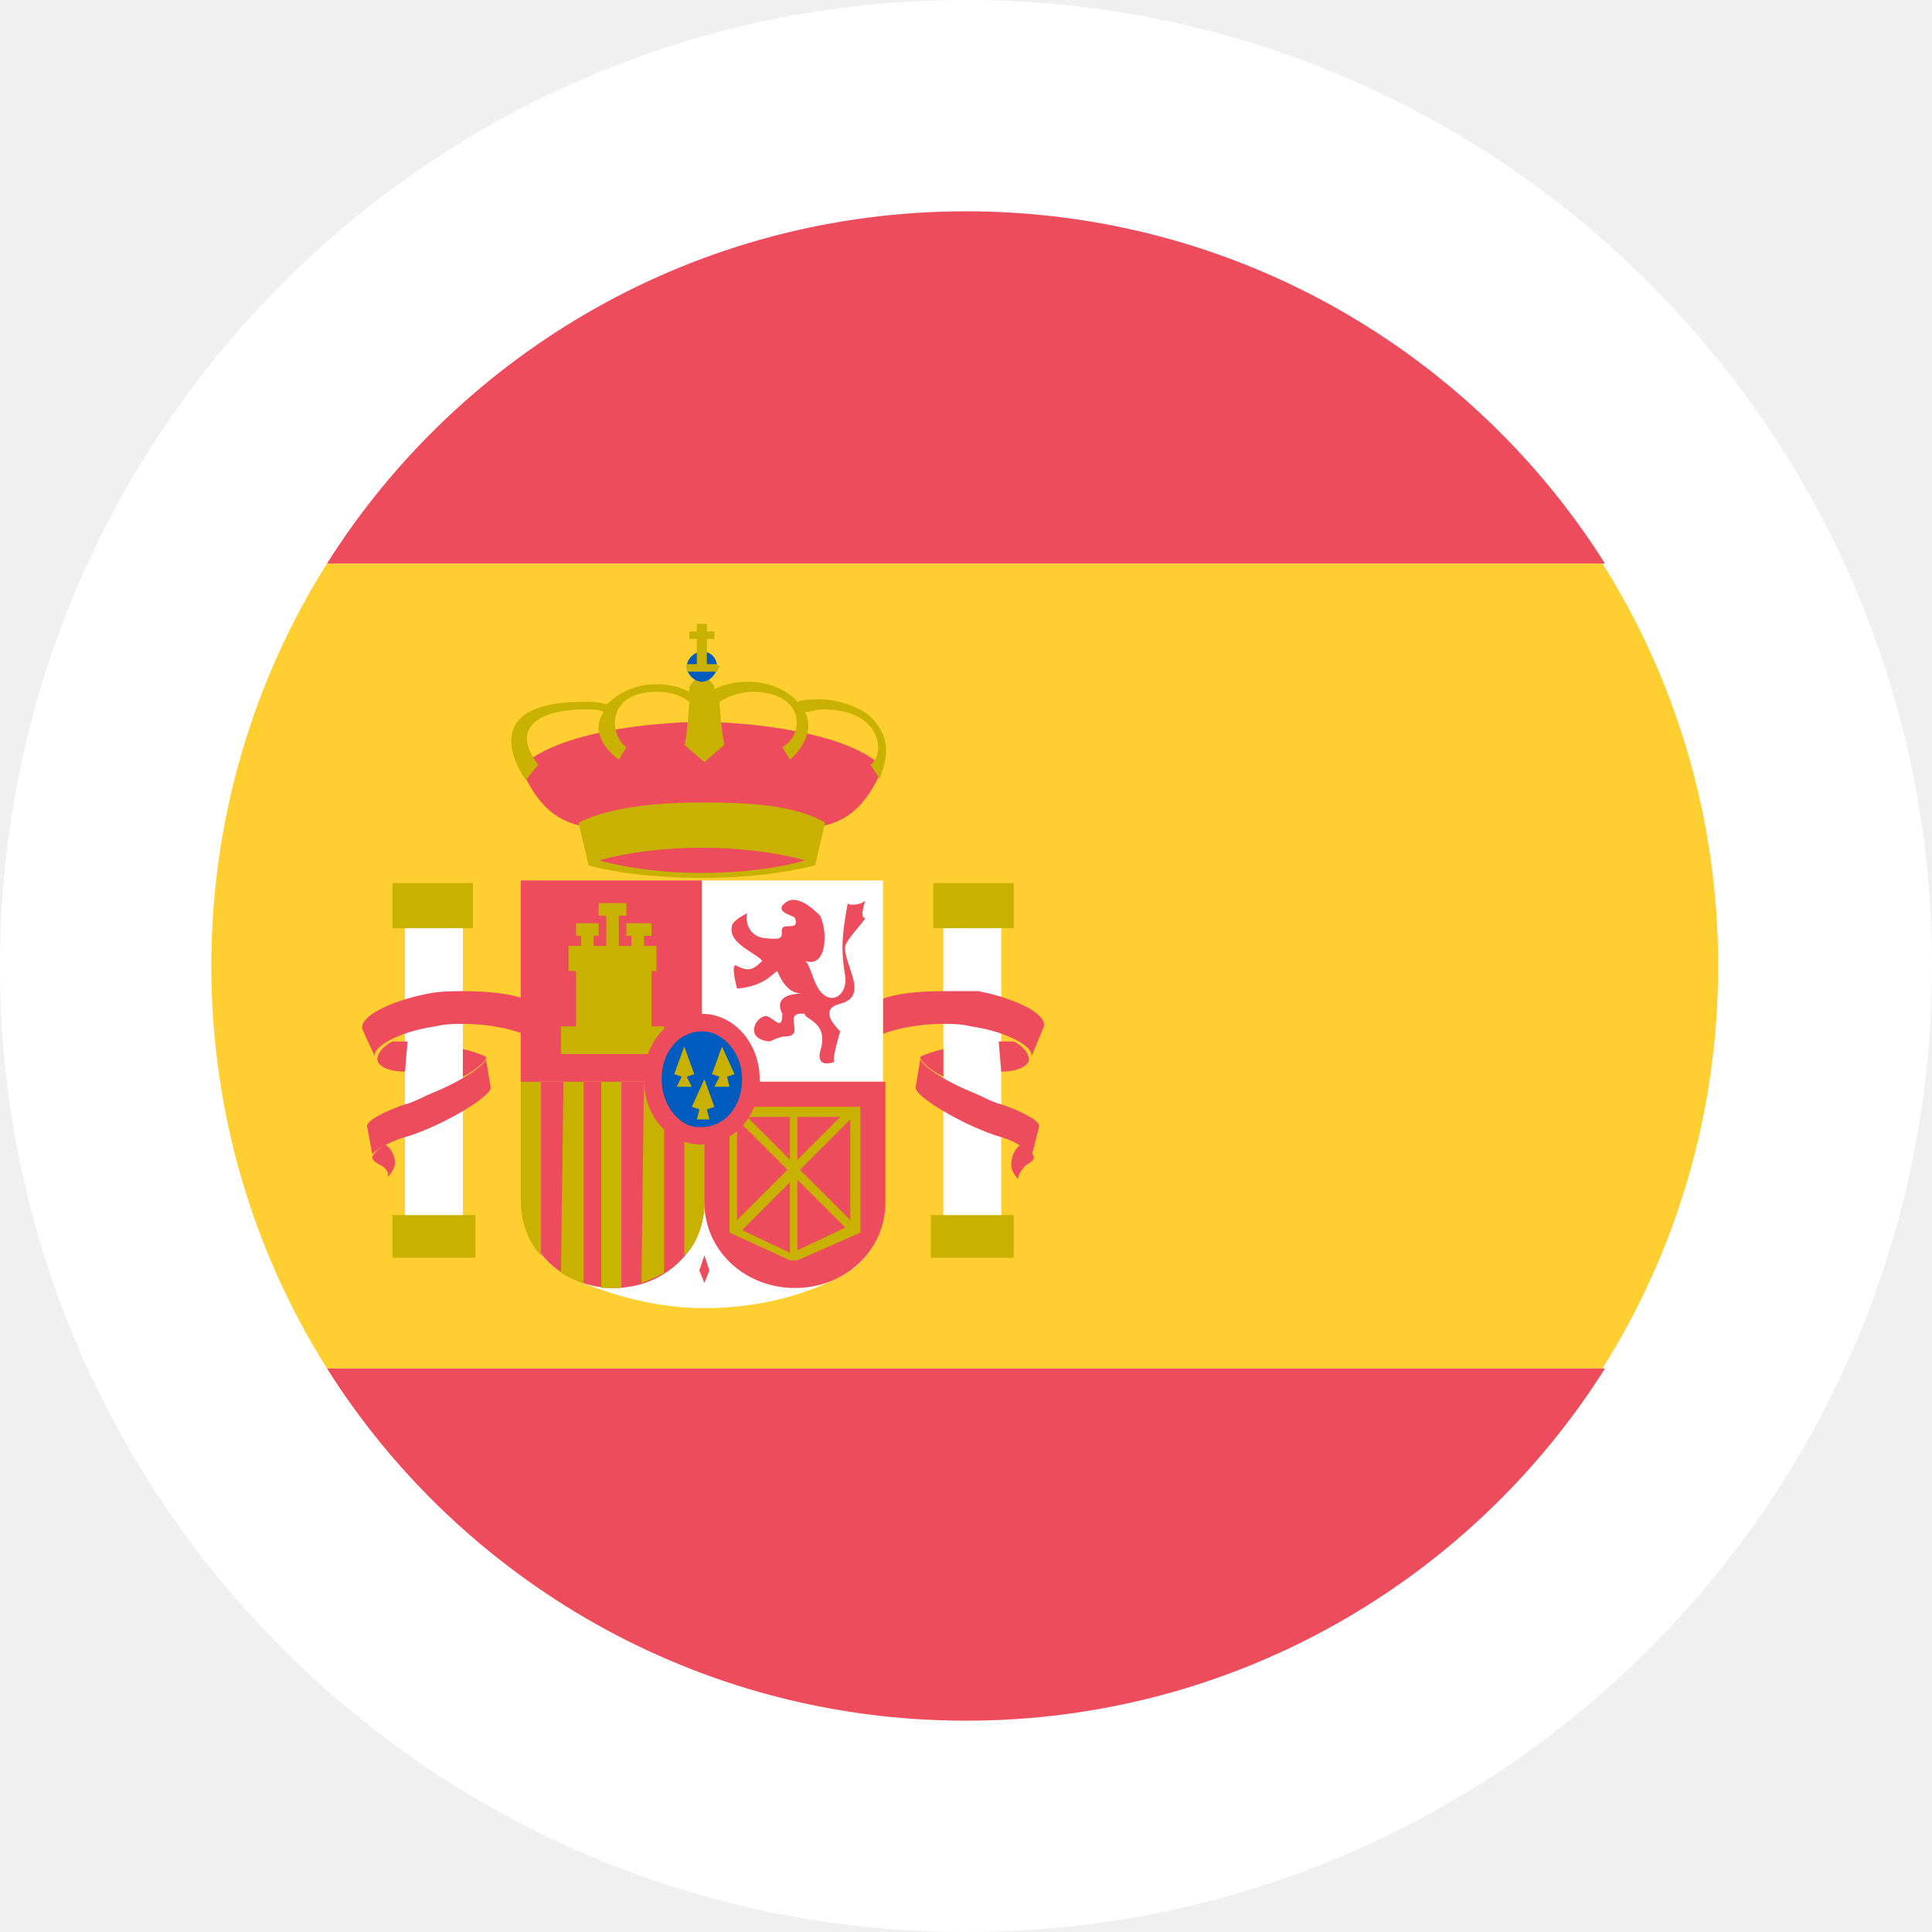
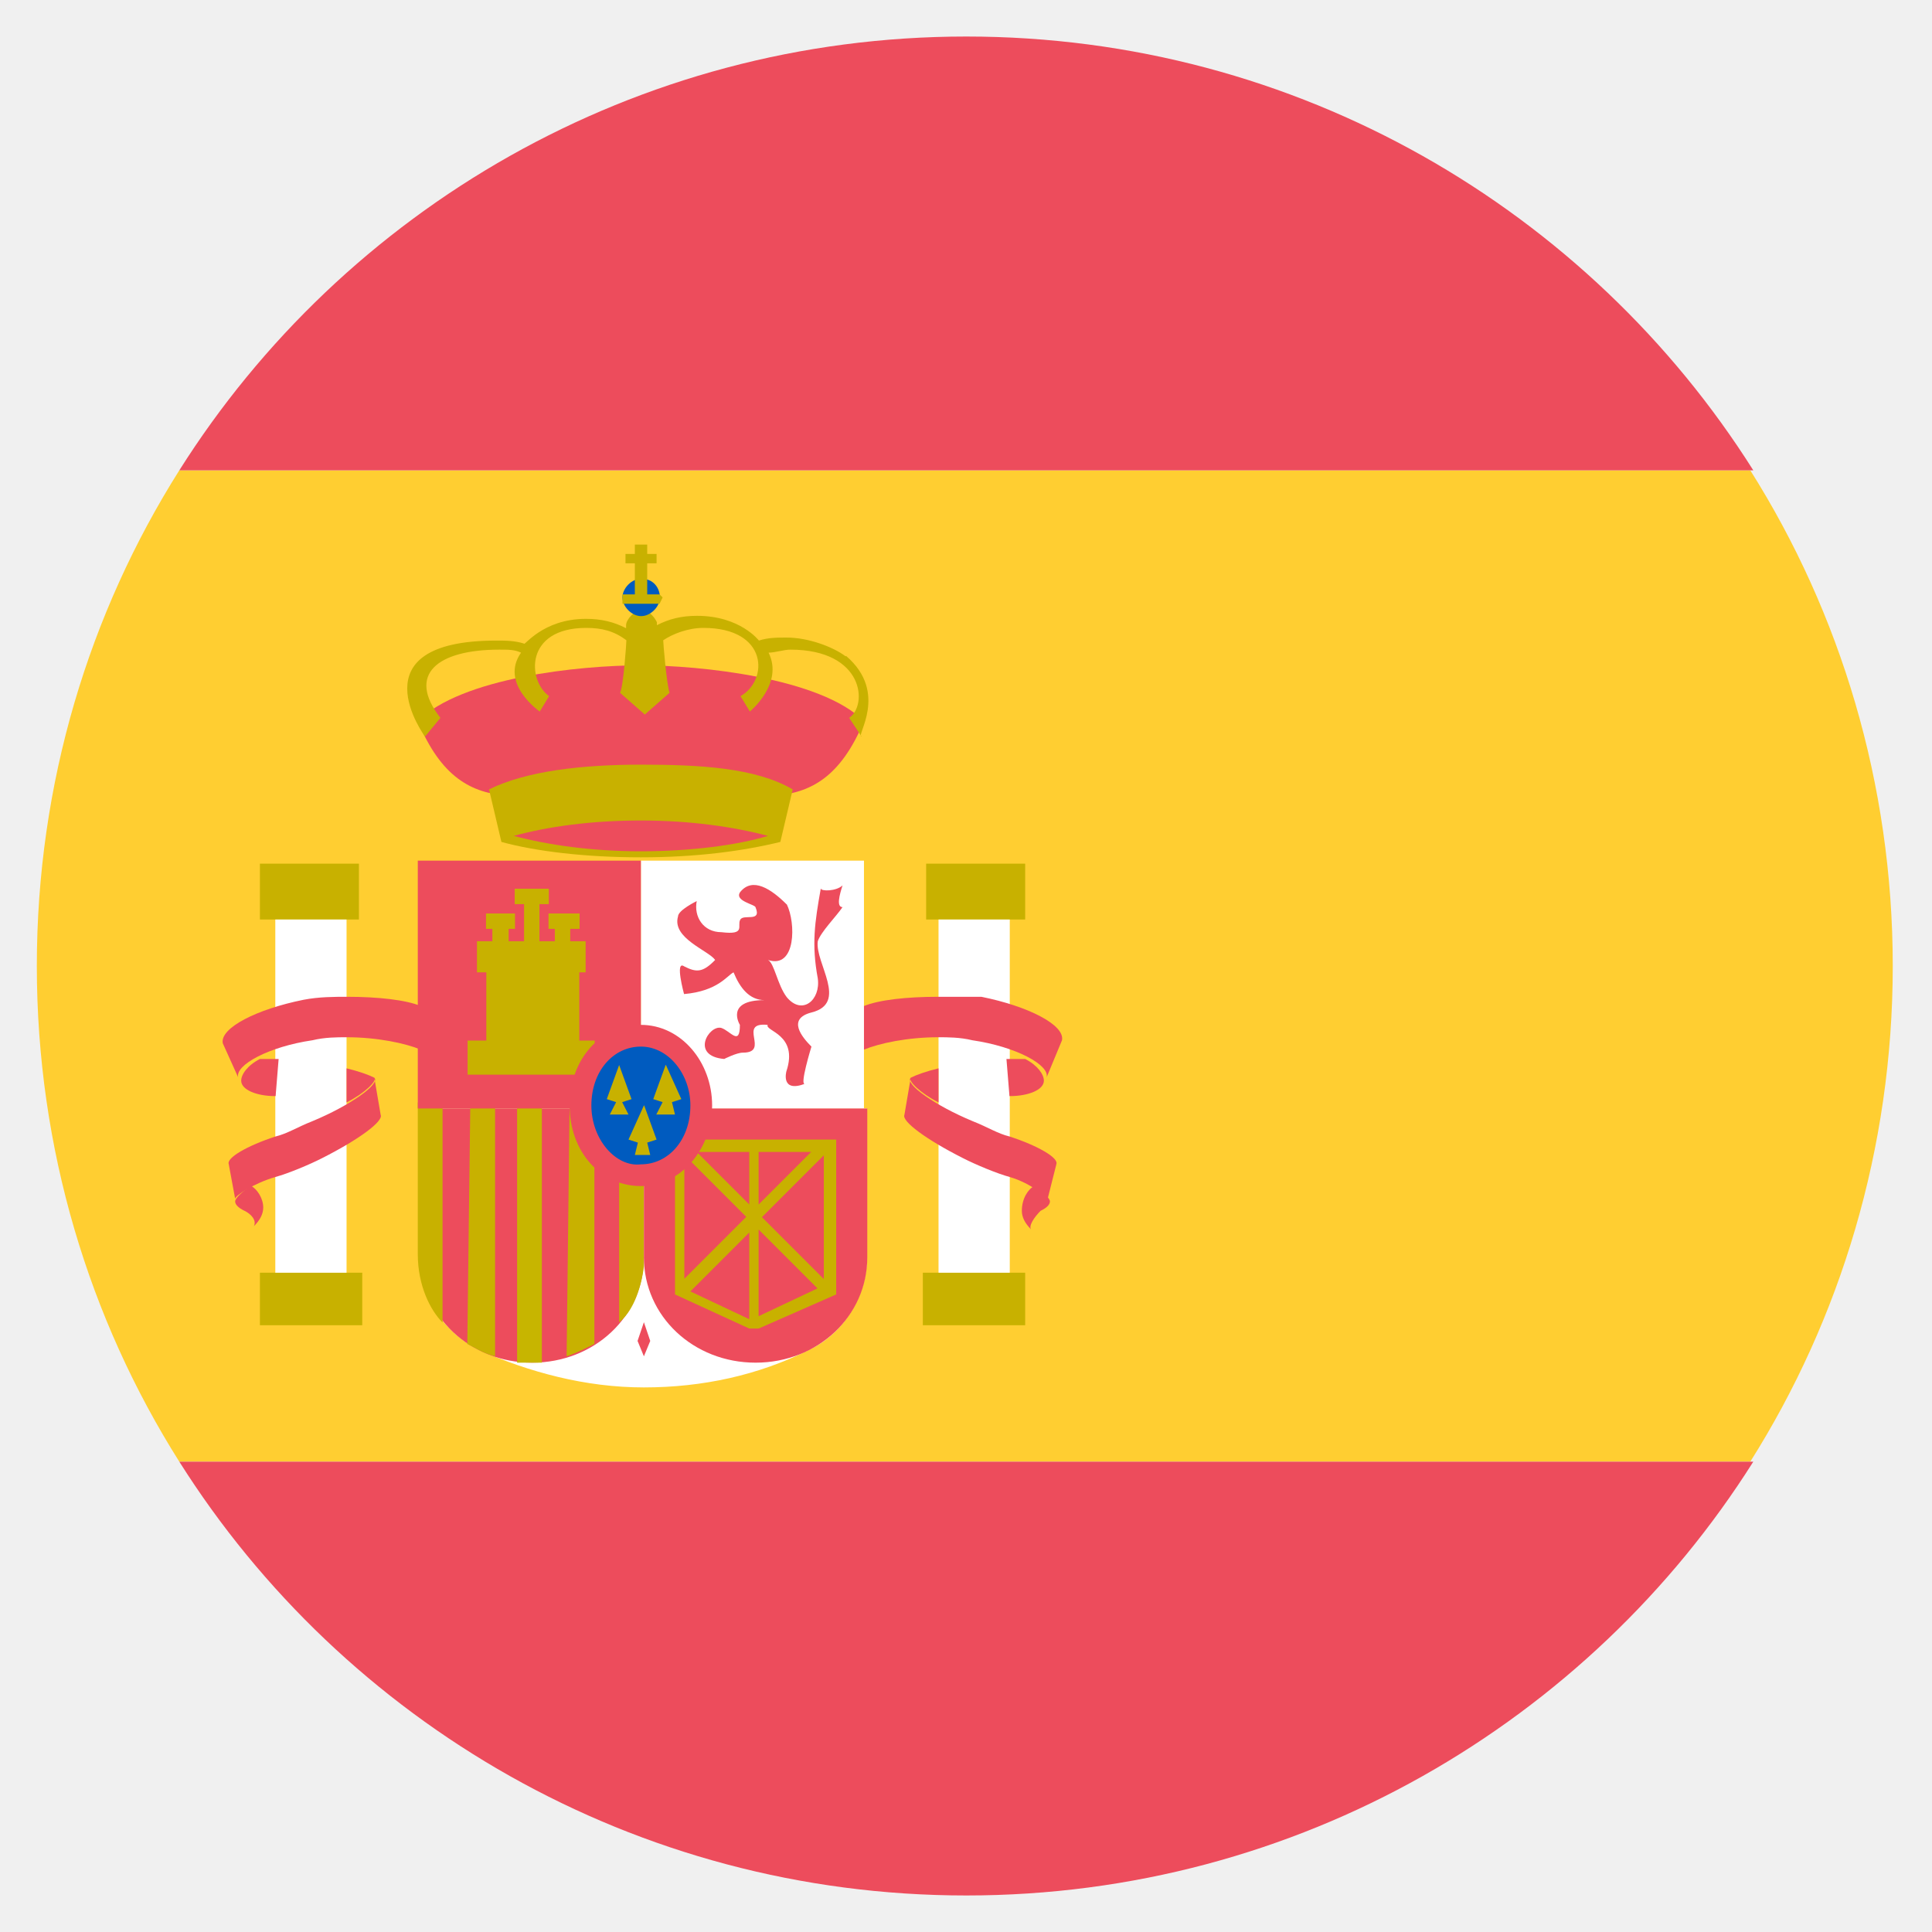
- <svg xmlns="http://www.w3.org/2000/svg" width="64px" height="64px" viewBox="-6.4 -6.4 76.80 76.80" aria-hidden="true" role="img" class="iconify iconify--emojione" preserveAspectRatio="xMidYMid meet" fill="#000000">
-   <g id="SVGRepo_bgCarrier" stroke-width="0">
-     <rect x="-6.4" y="-6.4" width="76.80" height="76.80" rx="38.4" fill="#ffffff" strokewidth="0" />
-   </g>
-   <g id="SVGRepo_tracerCarrier" stroke-linecap="round" stroke-linejoin="round" />
+ <svg xmlns="http://www.w3.org/2000/svg" id="Capa_1" version="1.1" viewBox="0 0 64 64">
+   <defs>
+     <style>
+       .st0 {
+         fill: #005bbf;
+       }
+ 
+       .st1 {
+         fill: #fff;
+       }
+ 
+       .st2 {
+         fill: #c7b500;
+       }
+ 
+       .st3 {
+         fill: #ffce31;
+       }
+ 
+       .st4 {
+         fill: #c8b100;
+       }
+ 
+       .st5 {
+         fill: #ed4c5c;
+       }
+     </style>
+   </defs>
  <g id="SVGRepo_iconCarrier">
-     <path d="M2 32c0 5.9 1.7 11.4 4.6 16h50.7c2.9-4.6 4.6-10.1 4.6-16s-1.7-11.4-4.6-16H6.6C3.7 20.6 2 26.1 2 32z" fill="#ffce31"> </path>
-     <g fill="#ed4c5c">
-       <path d="M57.4 16C52.1 7.6 42.7 2 32 2S11.9 7.6 6.6 16h50.8z"> </path>
-       <path d="M6.6 48c5.3 8.4 14.7 14 25.4 14s20.1-5.6 25.4-14H6.6z"> </path>
+     <path class="st3" d="M1.22,32c0,6.06,1.74,11.7,4.72,16.42h52.04c2.98-4.72,4.72-10.37,4.72-16.42s-1.74-11.7-4.72-16.42H5.94C2.96,20.3,1.22,25.94,1.22,32Z" />
+     <g>
+       <path class="st5" d="M58.08,15.58C52.64,6.96,42.99,1.21,32.01,1.21S11.38,6.96,5.94,15.58h52.14Z" />
+       <path class="st5" d="M5.94,48.42c5.44,8.62,15.09,14.37,26.07,14.37s20.63-5.75,26.07-14.37H5.94Z" />
    </g>
-     <g fill="#c8b100">
-       <path d="M9.2 28.7h3.2v1.8H9.2z"> </path>
-       <path d="M9.2 41.9h3.3v1.7H9.2z"> </path>
+     <g>
+       <path class="st4" d="M8.61,28.61h3.28v1.85h-3.28v-1.85Z" />
+       <path class="st4" d="M8.61,42.16h3.39v1.74h-3.39v-1.74Z" />
    </g>
-     <path d="M8.9 39.1c-.3.2-.5.4-.5.5c0 .1.1.2.3.3c.2.1.4.3.3.5c.2-.2.3-.4.3-.6c0-.3-.2-.6-.4-.7" fill="#ed4c5c"> </path>
-     <path fill="#ffffff" d="M9.7 30.5H12v11.4H9.7z"> </path>
-     <g fill="#ed4c5c">
-       <path d="M14.4 34.7c-.5-.2-1.4-.4-2.4-.4c-.3 0-.7 0-1.1.1c-1.4.2-2.5.8-2.4 1.2L8 34.5c-.1-.5 1.1-1.1 2.6-1.4c.5-.1 1-.1 1.4-.1c1 0 1.9.1 2.4.3v1.4"> </path>
-       <path d="M9.7 36.2c-.6 0-1.1-.2-1.1-.5c0-.2.2-.5.6-.7h.6l-.1 1.2"> </path>
-       <path d="M12 35.3c.4.1.7.2.9.3c.1.1-.3.5-.9.8v-1.1"> </path>
-       <path d="M8.2 38.4c-.1-.2.6-.6 1.5-.9c.4-.1.7-.3 1.2-.5c1.2-.5 2.2-1.2 2-1.4l.2 1.2c.1.2-.7.8-1.9 1.4c-.4.2-1.1.5-1.5.6c-.7.2-1.3.6-1.3.7l-.2-1.1"> </path>
+     <path class="st5" d="M8.3,39.29c-.31.21-.51.41-.51.51s.1.21.31.31.41.31.31.51c.21-.21.31-.41.31-.62,0-.31-.21-.62-.41-.72" />
+     <path class="st1" d="M9.12,30.46h2.36v11.7h-2.36v-11.7Z" />
+     <g>
+       <path class="st5" d="M13.94,34.77c-.51-.21-1.44-.41-2.46-.41-.31,0-.72,0-1.13.1-1.44.21-2.57.82-2.46,1.23l-.51-1.13c-.1-.51,1.13-1.13,2.67-1.44.51-.1,1.03-.1,1.44-.1,1.03,0,1.95.1,2.46.31v1.44" />
+       <path class="st5" d="M9.12,36.31c-.62,0-1.13-.21-1.13-.51,0-.21.21-.51.62-.72h.62l-.1,1.23" />
+       <path class="st5" d="M11.48,35.39c.41.1.72.21.92.31.1.1-.31.51-.92.82v-1.13" />
+       <path class="st5" d="M7.58,38.57c-.1-.21.62-.62,1.54-.92.41-.1.72-.31,1.23-.51,1.23-.51,2.26-1.23,2.05-1.44l.21,1.23c.1.21-.72.82-1.95,1.44-.41.21-1.13.51-1.54.62-.72.21-1.33.62-1.33.72l-.21-1.13" />
    </g>
-     <g fill="#c8b100">
-       <path d="M30.7 28.7h3.2v1.8h-3.2z"> </path>
-       <path d="M30.6 41.9h3.3v1.7h-3.3z"> </path>
+     <g>
+       <path class="st4" d="M30.68,28.61h3.28v1.85h-3.28v-1.85Z" />
+       <path class="st4" d="M30.57,42.16h3.39v1.74h-3.39v-1.74Z" />
    </g>
-     <path d="M34.2 39.1c.3.2.5.4.5.5c0 .1-.1.2-.3.3c-.2.2-.4.5-.3.6c-.2-.2-.3-.4-.3-.6c0-.4.2-.7.4-.8" fill="#ed4c5c"> </path>
-     <path fill="#ffffff" d="M31.1 30.5h2.3v11.4h-2.3z"> </path>
-     <g fill="#ed4c5c">
-       <path d="M28.7 34.7c.5-.2 1.4-.4 2.4-.4c.3 0 .7 0 1.1.1c1.4.2 2.5.8 2.4 1.2l.5-1.2c.1-.5-1.1-1.1-2.6-1.4h-1.4c-1 0-1.9.1-2.4.3v1.4"> </path>
-       <path d="M33.4 36.2c.6 0 1.1-.2 1.1-.5c0-.2-.2-.5-.6-.7h-.6l.1 1.2"> </path>
-       <path d="M31.1 35.3c-.4.1-.7.2-.9.3c-.1.1.3.5.9.8v-1.1"> </path>
-       <path d="M34.9 38.4c.1-.2-.6-.6-1.5-.9c-.4-.1-.7-.3-1.2-.5c-1.2-.5-2.2-1.2-2-1.4l-.2 1.2c-.1.2.7.8 1.9 1.4c.4.2 1.1.5 1.5.6c.7.2 1.3.7 1.2.8l.3-1.2"> </path>
-       <path d="M21.5 22.3c1.9 0 5.8.4 7.2 1.8c-1.5 3.6-3.9 2.1-7.2 2.1c-3.2 0-5.7 1.5-7.2-2.1c1.4-1.4 5.2-1.8 7.2-1.8"> </path>
+     <path class="st5" d="M34.27,39.29c.31.21.51.41.51.51s-.1.21-.31.31c-.21.21-.41.51-.31.62-.21-.21-.31-.41-.31-.62,0-.41.21-.72.41-.82" />
+     <path class="st1" d="M31.09,30.46h2.36v11.7h-2.36v-11.7Z" />
+     <g>
+       <path class="st5" d="M28.62,34.77c.51-.21,1.44-.41,2.46-.41.31,0,.72,0,1.13.1,1.44.21,2.57.82,2.46,1.23l.51-1.23c.1-.51-1.13-1.13-2.67-1.44h-1.44c-1.03,0-1.95.1-2.46.31v1.44" />
+       <path class="st5" d="M33.45,36.31c.62,0,1.13-.21,1.13-.51,0-.21-.21-.51-.62-.72h-.62l.1,1.23" />
+       <path class="st5" d="M31.09,35.39c-.41.1-.72.21-.92.31-.1.1.31.51.92.82v-1.13" />
+       <path class="st5" d="M34.99,38.57c.1-.21-.62-.62-1.54-.92-.41-.1-.72-.31-1.23-.51-1.23-.51-2.26-1.23-2.05-1.44l-.21,1.23c-.1.21.72.82,1.95,1.44.41.21,1.13.51,1.54.62.72.21,1.33.72,1.23.82l.31-1.23" />
+       <path class="st5" d="M21.23,22.04c1.95,0,5.95.41,7.39,1.85-1.54,3.7-4,2.16-7.39,2.16s-5.85,1.54-7.39-2.16c1.44-1.44,5.34-1.85,7.39-1.85" />
    </g>
-     <g fill="#c8b100">
-       <path d="M26.4 26.3c-1.2-.7-3-.8-4.9-.8c-1.9 0-3.7.2-4.9.8L17 28c1.1.3 2.7.5 4.5.5c1.8 0 3.3-.2 4.5-.5l.4-1.7"> </path>
-       <path d="M28.1 22c-.4-.3-1.2-.6-1.9-.6c-.3 0-.6 0-.9.1c0 0-.6-.8-2-.8c-.5 0-.9.1-1.3.3v-.1c-.1-.2-.3-.4-.5-.4s-.5.3-.5.5v.1c-.4-.2-.8-.3-1.3-.3c-1.4 0-2 .9-2 .8c-.3-.1-.6-.1-.9-.1c-4.6 0-2.3 3.1-2.3 3.1l.5-.6c-1.1-1.4-.1-2.2 1.9-2.2c.3 0 .5 0 .7.1c-.7 1 .6 1.9.6 1.9l.3-.5c-.7-.5-.8-2.2 1.2-2.2c.5 0 .9.1 1.3.4c0 .1-.1 1.5-.2 1.7l.8.7l.8-.7c-.1-.3-.2-1.6-.2-1.7c.3-.2.8-.4 1.3-.4c2.1 0 2.1 1.7 1.2 2.2l.3.5s1.1-.9.6-1.9c.2 0 .5-.1.7-.1c2.4 0 2.5 1.8 1.9 2.2l.4.6c-.2 0 .9-1.4-.5-2.6"> </path>
+     <g>
+       <path class="st4" d="M26.26,26.15c-1.23-.72-3.08-.82-5.03-.82s-3.8.21-5.03.82l.41,1.74c1.13.31,2.77.51,4.62.51s3.39-.21,4.62-.51l.41-1.74" />
+       <path class="st4" d="M28.01,21.74c-.41-.31-1.23-.62-1.95-.62-.31,0-.62,0-.92.1,0,0-.62-.82-2.05-.82-.51,0-.92.1-1.33.31v-.1c-.1-.21-.31-.41-.51-.41s-.51.31-.51.51v.1c-.41-.21-.82-.31-1.33-.31-1.44,0-2.05.92-2.05.82-.31-.1-.62-.1-.92-.1-4.72,0-2.36,3.18-2.36,3.18l.51-.62c-1.13-1.44-.1-2.26,1.95-2.26.31,0,.51,0,.72.1-.72,1.03.62,1.95.62,1.95l.31-.51c-.72-.51-.82-2.26,1.23-2.26.51,0,.92.1,1.33.41,0,.1-.1,1.54-.21,1.74l.82.72.82-.72c-.1-.31-.21-1.64-.21-1.74.31-.21.82-.41,1.33-.41,2.16,0,2.16,1.74,1.23,2.26l.31.51s1.13-.92.62-1.95c.21,0,.51-.1.72-.1,2.46,0,2.57,1.85,1.95,2.26l.41.62c-.21,0,.92-1.44-.51-2.67" />
    </g>
-     <path d="M20.9 20.1c0-.3.3-.6.6-.6c.4 0 .6.3.6.6s-.3.6-.6.6s-.6-.3-.6-.6" fill="#005bbf"> </path>
-     <path fill="#c8b100" d="M21.3 18.4v.3H21v.3h.3v1h-.4v.3h1.2l.1-.2l-.1-.1h-.4v-1h.3v-.3h-.3v-.3z"> </path>
-     <path d="M21.5 28.3c-1.6 0-3-.2-4.1-.5c1.1-.3 2.5-.5 4.1-.5c1.6 0 3 .2 4.1.5c-1 .3-2.5.5-4.1.5" fill="#ed4c5c"> </path>
-     <g fill="#ffffff">
-       <path d="M21.6 45.6c-1.9 0-3.7-.5-5.3-1.2c-1.2-.6-1.9-1.7-1.9-3v-4.8h14.4v4.8c0 1.3-.8 2.5-1.9 3c-1.6.8-3.4 1.2-5.3 1.2"> </path>
-       <path d="M21.5 28.6h7.2v8h-7.2z"> </path>
+     <path class="st0" d="M20.62,19.79c0-.31.31-.62.62-.62.41,0,.62.31.62.62s-.31.62-.62.62-.62-.31-.62-.62" />
+     <path class="st4" d="M21.03,18.04v.31h-.31v.31h.31v1.03h-.41v.31h1.23l.1-.21-.1-.1h-.41v-1.03h.31v-.31h-.31v-.31h-.41Z" />
+     <path class="st5" d="M21.23,28.2c-1.64,0-3.08-.21-4.21-.51,1.13-.31,2.57-.51,4.21-.51s3.08.21,4.21.51c-1.03.31-2.57.51-4.21.51" />
+     <g>
+       <path class="st1" d="M21.33,45.96c-1.95,0-3.8-.51-5.44-1.23-1.23-.62-1.95-1.74-1.95-3.08v-4.93h14.78v4.93c0,1.33-.82,2.57-1.95,3.08-1.64.82-3.49,1.23-5.44,1.23" />
+       <path class="st1" d="M21.23,28.51h7.39v8.21h-7.39v-8.21Z" />
    </g>
-     <path d="M21.6 41.4c0 1.9-1.6 3.4-3.6 3.4s-3.6-1.5-3.6-3.4v-4.8h7.2v4.8" fill="#ed4c5c"> </path>
-     <g fill="#c8b100">
-       <path d="M15.9 44.2c.2.1.5.3.9.4v-8.2H16l-.1 7.8"> </path>
-       <path d="M14.3 41.3c0 1 .4 1.8.8 2.2v-7.1h-.8v4.9"> </path>
+     <path class="st5" d="M21.33,41.65c0,1.95-1.64,3.49-3.7,3.49s-3.7-1.54-3.7-3.49v-4.93h7.39v4.93" />
+     <g>
+       <path class="st4" d="M15.48,44.52c.21.1.51.31.92.41v-8.42h-.82l-.1,8.01" />
+       <path class="st4" d="M13.84,41.55c0,1.03.41,1.85.82,2.26v-7.29h-.82v5.03" />
    </g>
-     <path d="M17.5 44.8h.8v-8.4h-.8v8.4" fill="#c7b500"> </path>
-     <path d="M19.1 44.6c.3-.1.7-.3.9-.4v-7.8h-.8l-.1 8.2" fill="#c8b100"> </path>
-     <path fill="#ed4c5c" d="M14.3 28.6h7.2v8h-7.2z"> </path>
-     <path d="M20.8 43.5c.4-.3.7-1 .8-1.8v-5.2h-.8v7" fill="#c8b100"> </path>
-     <g fill="#ed4c5c">
-       <path d="M28.8 36.6v4.8c0 1.9-1.6 3.4-3.6 3.4s-3.6-1.5-3.6-3.4v-4.8h7.2"> </path>
-       <path d="M26.2 30c.3.6.3 2.1-.6 1.8c.2.1.3.8.6 1.2c.5.6 1.1.1 1-.6c-.2-1.1-.1-1.8.1-2.9c0 .1.5.1.7-.1c-.1.3-.2.7 0 .7c-.2.3-.7.8-.8 1.1c-.1.7 1 2-.2 2.3c-.8.2-.3.8 0 1.1c0 0-.4 1.3-.2 1.2c-.8.3-.6-.4-.6-.4c.4-1.2-.7-1.3-.6-1.5c-1-.1.1.9-.8.9c-.2 0-.6.2-.6.2c-1.1-.1-.5-1.1-.1-1c.3.1.6.6.6-.1c0 0-.5-.8.8-.8c-.5 0-.8-.4-1-.9c-.2.1-.5.6-1.6.7c0 0-.3-1.1 0-.9c.4.2.6.2 1-.2c-.2-.3-1.4-.7-1.2-1.4c0-.2.6-.5.6-.5c-.1.5.2 1 .8 1c.8.1.5-.2.6-.4c.1-.2.7.1.5-.4c0-.1-.7-.2-.5-.5c.4-.5 1-.1 1.5.4"> </path>
-       <path d="M21.6 44.6l-.2-.5l.2-.6l.2.6l-.2.5"> </path>
+     <path class="st2" d="M17.13,45.14h.82v-8.62h-.82v8.62" />
+     <path class="st4" d="M18.77,44.93c.31-.1.72-.31.92-.41v-8.01h-.82l-.1,8.42" />
+     <path class="st5" d="M13.84,28.51h7.39v8.21h-7.39v-8.21Z" />
+     <path class="st4" d="M20.51,43.8c.41-.31.72-1.03.82-1.85v-5.34h-.82v7.18" />
+     <g>
+       <path class="st5" d="M28.73,36.72v4.93c0,1.95-1.64,3.49-3.7,3.49s-3.7-1.54-3.7-3.49v-4.93h7.39" />
+       <path class="st5" d="M26.06,29.95c.31.62.31,2.16-.62,1.85.21.1.31.82.62,1.23.51.62,1.13.1,1.03-.62-.21-1.13-.1-1.85.1-2.98,0,.1.51.1.72-.1-.1.31-.21.72,0,.72-.21.31-.72.82-.82,1.13-.1.72,1.03,2.05-.21,2.36-.82.21-.31.82,0,1.13,0,0-.41,1.33-.21,1.23-.82.31-.62-.41-.62-.41.41-1.23-.72-1.33-.62-1.54-1.03-.1.1.92-.82.92-.21,0-.62.21-.62.21-1.13-.1-.51-1.13-.1-1.03.31.1.62.62.62-.1,0,0-.51-.82.82-.82-.51,0-.82-.41-1.03-.92-.21.1-.51.62-1.64.72,0,0-.31-1.13,0-.92.41.21.62.21,1.03-.21-.21-.31-1.44-.72-1.23-1.44,0-.21.62-.51.62-.51-.1.51.21,1.03.82,1.03.82.1.51-.21.62-.41.1-.21.72.1.51-.41,0-.1-.72-.21-.51-.51.41-.51,1.03-.1,1.54.41" />
+       <path class="st5" d="M21.33,44.93l-.21-.51.21-.62.21.62-.21.51" />
    </g>
-     <g fill="#c8b100">
-       <path d="M16.5 30.3v.5h.2v.4h-.5v1h.3v2.2h-.6v1.1H20v-1.1h-.5v-2.2h.2v-1h-.5v-.4h.3v-.5h-1v.5h.2v.4h-.5V30h.3v-.5h-1.1v.5h.3v1.2h-.5v-.4h.2v-.5z"> </path>
-       <path d="M27.8 42.6v-5h-5.2v5l2.4 1.1h.3l2.5-1.1M25 38v1.7L23.3 38H25m-2.1.1l2 2l-2 2v-4m.2 4.4l1.9-1.9v2.8l-1.9-.9m2.2.8v-2.8l1.9 1.9l-1.9.9m2.1-1.2l-2-2l2-2v4M25.3 38H27l-1.7 1.7V38"> </path>
+     <g>
+       <path class="st4" d="M16.1,30.26v.51h.21v.41h-.51v1.03h.31v2.26h-.62v1.13h4.21v-1.13h-.51v-2.26h.21v-1.03h-.51v-.41h.31v-.51h-1.03v.51h.21v.41h-.51v-1.23h.31v-.51h-1.13v.51h.31v1.23h-.51v-.41h.21v-.51h-.92Z" />
+       <path class="st4" d="M27.7,42.88v-5.13h-5.34v5.13l2.46,1.13h.31l2.57-1.13M24.82,38.16v1.74l-1.74-1.74h1.74M22.67,38.26l2.05,2.05-2.05,2.05v-4.11M22.87,42.78l1.95-1.95v2.87l-1.95-.92M25.13,43.6v-2.87l1.95,1.95-1.95.92M27.29,42.37l-2.05-2.05,2.05-2.05v4.11M25.13,38.16h1.74l-1.74,1.74v-1.74" />
    </g>
-     <path d="M19.2 36.5c0-1.5 1-2.6 2.3-2.6s2.3 1.2 2.3 2.6c0 1.4-1 2.6-2.3 2.6s-2.3-1.1-2.3-2.6" fill="#ed4c5c"> </path>
-     <path d="M19.9 36.5c0-1.1.7-1.9 1.6-1.9c.9 0 1.6.9 1.6 1.9c0 1.1-.7 1.9-1.6 1.9c-.8.1-1.6-.8-1.6-1.9" fill="#005bbf"> </path>
-     <g fill="#c8b100">
-       <path d="M20.8 35.2l-.4 1.1l.3.1l-.2.4h.6l-.2-.4l.3-.1l-.4-1.1"> </path>
-       <path d="M22.3 35.2l-.4 1.1l.3.1l-.2.4h.6l-.1-.4l.3-.1l-.5-1.1"> </path>
-       <path d="M21.6 36.5l-.5 1.1l.3.1l-.1.4h.5l-.1-.4l.3-.1l-.4-1.1"> </path>
+     <path class="st5" d="M18.87,36.62c0-1.54,1.03-2.67,2.36-2.67s2.36,1.23,2.36,2.67-1.03,2.67-2.36,2.67-2.36-1.13-2.36-2.67" />
+     <path class="st0" d="M19.59,36.62c0-1.13.72-1.95,1.64-1.95s1.64.92,1.64,1.95c0,1.13-.72,1.95-1.64,1.95-.82.1-1.64-.82-1.64-1.95" />
+     <g>
+       <path class="st4" d="M20.51,35.28l-.41,1.13.31.1-.21.41h.62l-.21-.41.31-.1-.41-1.13" />
+       <path class="st4" d="M22.05,35.28l-.41,1.13.31.1-.21.41h.62l-.1-.41.31-.1-.51-1.13" />
+       <path class="st4" d="M21.33,36.62l-.51,1.13.31.1-.1.41h.51l-.1-.41.31-.1-.41-1.13" />
    </g>
  </g>
</svg>
